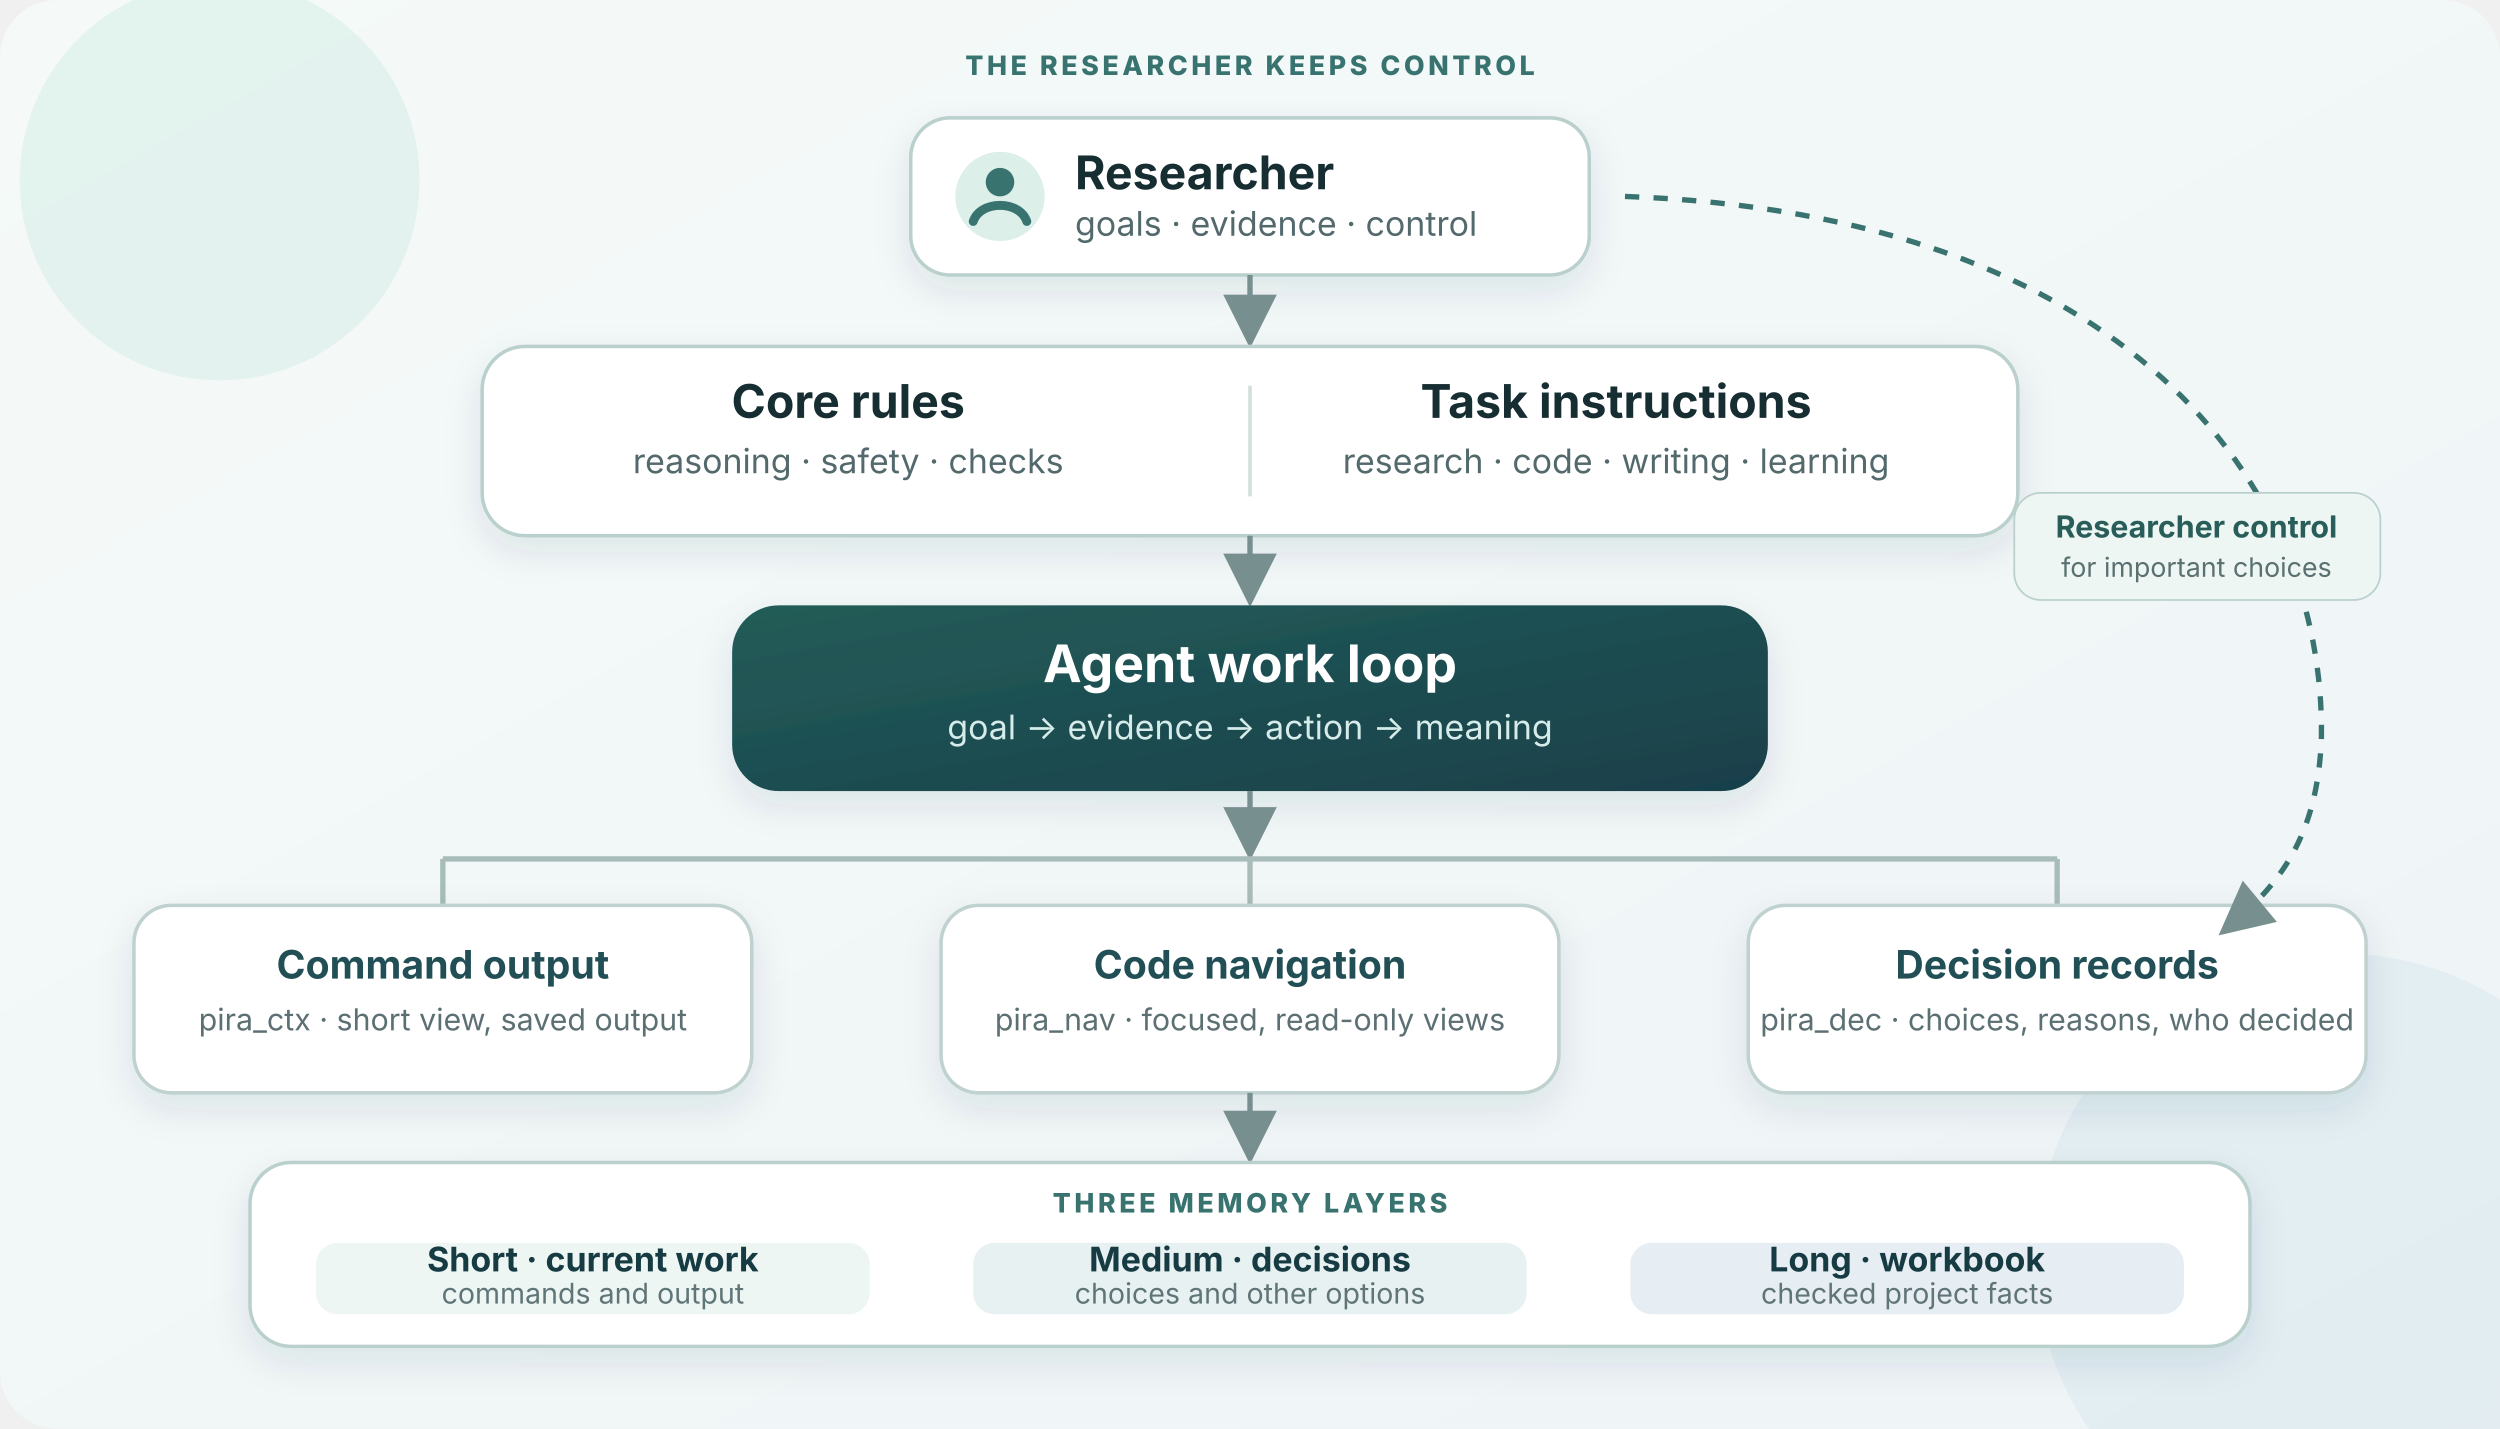
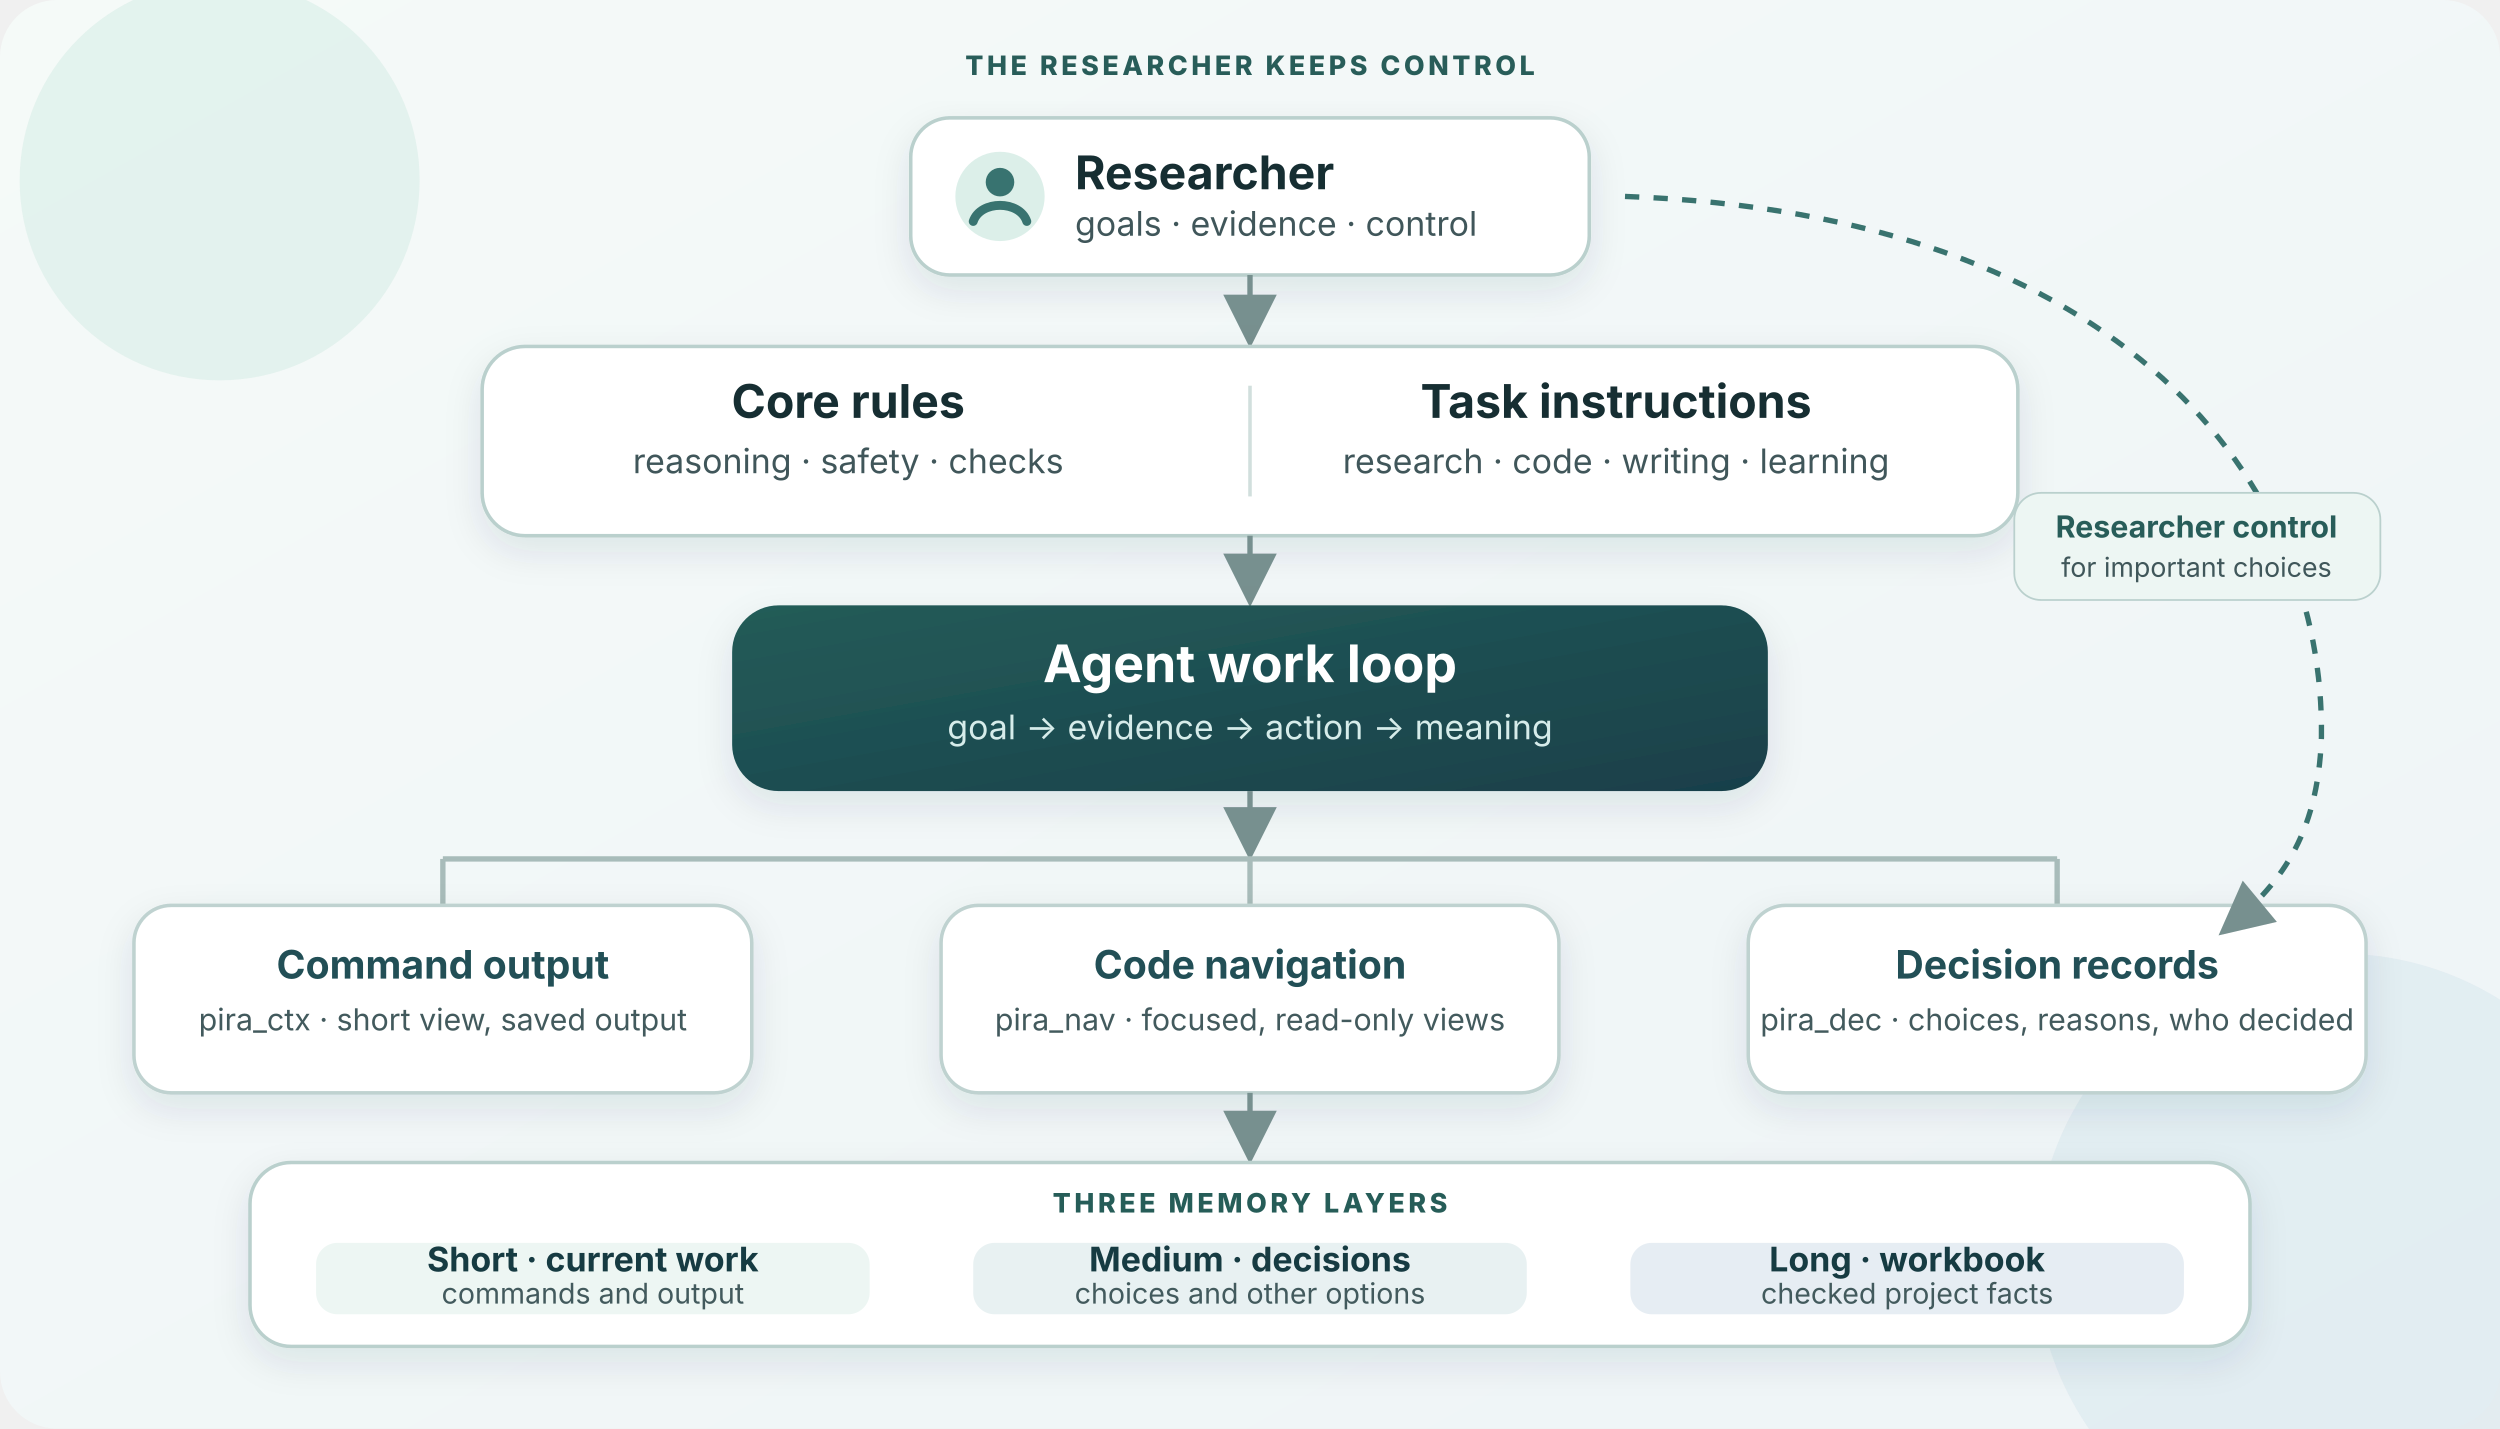
<svg xmlns="http://www.w3.org/2000/svg" width="1400" height="800" viewBox="0 0 1400 800" role="img" aria-labelledby="title desc">
  <defs>
    <linearGradient id="bg" x1="0" y1="0" x2="1" y2="1">
      <stop offset="0" stop-color="#f5faf8" />
      <stop offset="1" stop-color="#eef4f7" />
    </linearGradient>
    <linearGradient id="agent" x1="0" y1="0" x2="1" y2="1">
      <stop offset="0" stop-color="#235c58" />
      <stop offset="1" stop-color="#193f4a" />
    </linearGradient>
    <filter id="shadow" x="-15%" y="-20%" width="130%" height="150%">
      <feDropShadow dx="0" dy="8" stdDeviation="10" flood-color="#193f4a" flood-opacity=".10" />
    </filter>
    <marker id="arrow" markerWidth="10" markerHeight="10" refX="8" refY="5" orient="auto" markerUnits="strokeWidth">
      <path d="M0,0 L10,5 L0,10 z" fill="#77908f" />
    </marker>
    <style>
      text { font-family: Inter, ui-sans-serif, -apple-system, BlinkMacSystemFont, "Segoe UI", sans-serif; }
      .label { fill: #162d32; font-size: 26px; font-weight: 700; }
-       .small { fill: #52696c; font-size: 19px; }
-       .eyebrow { fill: #38736f; font-size: 15px; font-weight: 800; letter-spacing: 2px; }
+       .small { fill: #40575a; font-size: 19px; }
+       .eyebrow { fill: #285d59; font-size: 15px; font-weight: 800; letter-spacing: 2px; }
      .tool { fill: #204f56; font-size: 22px; font-weight: 750; }
-       .tool-sub { fill: #5c7073; font-size: 17px; }
+       .tool-sub { fill: #435a5d; font-size: 17px; }
      .memory-title { fill: #173b42; font-size: 19px; font-weight: 750; }
-       .memory-sub { fill: #607477; font-size: 16px; }
+       .memory-sub { fill: #435a5d; font-size: 16px; }
    </style>
  </defs>
  <rect width="1400" height="800" rx="32" fill="url(#bg)" />
  <circle cx="123" cy="101" r="112" fill="#dcefe9" opacity=".7" />
  <circle cx="1310" cy="704" r="170" fill="#dce9ef" opacity=".65" />
  <text x="700" y="42" text-anchor="middle" class="eyebrow">THE RESEARCHER KEEPS CONTROL</text>
  <g filter="url(#shadow)">
    <rect x="510" y="66" width="380" height="88" rx="22" fill="#fff" stroke="#bad0cd" stroke-width="2" />
    <circle cx="560" cy="110" r="25" fill="#dcefe9" />
    <circle cx="560" cy="102" r="8" fill="#39736f" />
    <path d="M545 124c4-12 26-12 30 0" fill="none" stroke="#39736f" stroke-width="5" stroke-linecap="round" />
    <text x="602" y="106" class="label">Researcher</text>
    <text x="602" y="132" class="small">goals · evidence · control</text>
  </g>
  <line x1="700" y1="154" x2="700" y2="189" stroke="#77908f" stroke-width="3" marker-end="url(#arrow)" />
  <g filter="url(#shadow)">
    <rect x="270" y="194" width="860" height="106" rx="24" fill="#fff" stroke="#bad0cd" stroke-width="2" />
    <text x="475" y="234" text-anchor="middle" class="label">Core rules</text>
    <text x="475" y="265" text-anchor="middle" class="small">reasoning · safety · checks</text>
    <line x1="700" y1="216" x2="700" y2="278" stroke="#d1dfdd" stroke-width="2" />
    <text x="905" y="234" text-anchor="middle" class="label">Task instructions</text>
    <text x="905" y="265" text-anchor="middle" class="small">research · code · writing · learning</text>
  </g>
  <line x1="700" y1="300" x2="700" y2="334" stroke="#77908f" stroke-width="3" marker-end="url(#arrow)" />
  <g filter="url(#shadow)">
    <rect x="410" y="339" width="580" height="104" rx="26" fill="url(#agent)" />
    <text x="700" y="382" text-anchor="middle" fill="#fff" font-size="29" font-weight="750">Agent work loop</text>
    <text x="700" y="414" text-anchor="middle" fill="#d6ecea" font-size="19">goal → evidence → action → meaning</text>
  </g>
  <line x1="700" y1="443" x2="700" y2="476" stroke="#77908f" stroke-width="3" marker-end="url(#arrow)" />
  <line x1="248" y1="481" x2="1152" y2="481" stroke="#a8bcba" stroke-width="3" />
  <line x1="248" y1="481" x2="248" y2="507" stroke="#a8bcba" stroke-width="3" />
  <line x1="700" y1="481" x2="700" y2="507" stroke="#a8bcba" stroke-width="3" />
  <line x1="1152" y1="481" x2="1152" y2="507" stroke="#a8bcba" stroke-width="3" />
  <g filter="url(#shadow)">
    <rect x="75" y="507" width="346" height="105" rx="21" fill="#fff" stroke="#bfd2d0" stroke-width="2" />
    <text x="248" y="548" text-anchor="middle" class="tool">Command output</text>
    <text x="248" y="577" text-anchor="middle" class="tool-sub">pira_ctx · short view, saved output</text>
  </g>
  <g filter="url(#shadow)">
    <rect x="527" y="507" width="346" height="105" rx="21" fill="#fff" stroke="#bfd2d0" stroke-width="2" />
    <text x="700" y="548" text-anchor="middle" class="tool">Code navigation</text>
    <text x="700" y="577" text-anchor="middle" class="tool-sub">pira_nav · focused, read-only views</text>
  </g>
  <g filter="url(#shadow)">
    <rect x="979" y="507" width="346" height="105" rx="21" fill="#fff" stroke="#bfd2d0" stroke-width="2" />
    <text x="1152" y="548" text-anchor="middle" class="tool">Decision records</text>
    <text x="1152" y="577" text-anchor="middle" class="tool-sub">pira_dec · choices, reasons, who decided</text>
  </g>
  <line x1="700" y1="612" x2="700" y2="646" stroke="#77908f" stroke-width="3" marker-end="url(#arrow)" />
  <g filter="url(#shadow)">
    <rect x="140" y="651" width="1120" height="103" rx="23" fill="#fff" stroke="#bad0cd" stroke-width="2" />
    <text x="700" y="679" text-anchor="middle" class="eyebrow">THREE MEMORY LAYERS</text>
    <rect x="177" y="696" width="310" height="40" rx="12" fill="#edf6f3" />
    <text x="332" y="712" text-anchor="middle" class="memory-title">Short · current work</text>
    <text x="332" y="730" text-anchor="middle" class="memory-sub">commands and output</text>
    <rect x="545" y="696" width="310" height="40" rx="12" fill="#e8f1f2" />
    <text x="700" y="712" text-anchor="middle" class="memory-title">Medium · decisions</text>
    <text x="700" y="730" text-anchor="middle" class="memory-sub">choices and other options</text>
    <rect x="913" y="696" width="310" height="40" rx="12" fill="#e6edf3" />
    <text x="1068" y="712" text-anchor="middle" class="memory-title">Long · workbook</text>
    <text x="1068" y="730" text-anchor="middle" class="memory-sub">checked project facts</text>
  </g>
  <path d="M910 110 C1190 120 1302 270 1300 413 C1298 469 1276 496 1247 520" fill="none" stroke="#39736f" stroke-width="3" stroke-dasharray="8 8" marker-end="url(#arrow)" />
  <rect x="1128" y="276" width="205" height="60" rx="15" fill="#edf6f3" stroke="#bad0cd" />
  <text x="1230" y="301" text-anchor="middle" fill="#285d59" font-size="17" font-weight="750">Researcher control</text>
-   <text x="1230" y="323" text-anchor="middle" fill="#5a7071" font-size="15">for important choices</text>
+   <text x="1230" y="323" text-anchor="middle" fill="#40575a" font-size="15">for important choices</text>
</svg>
